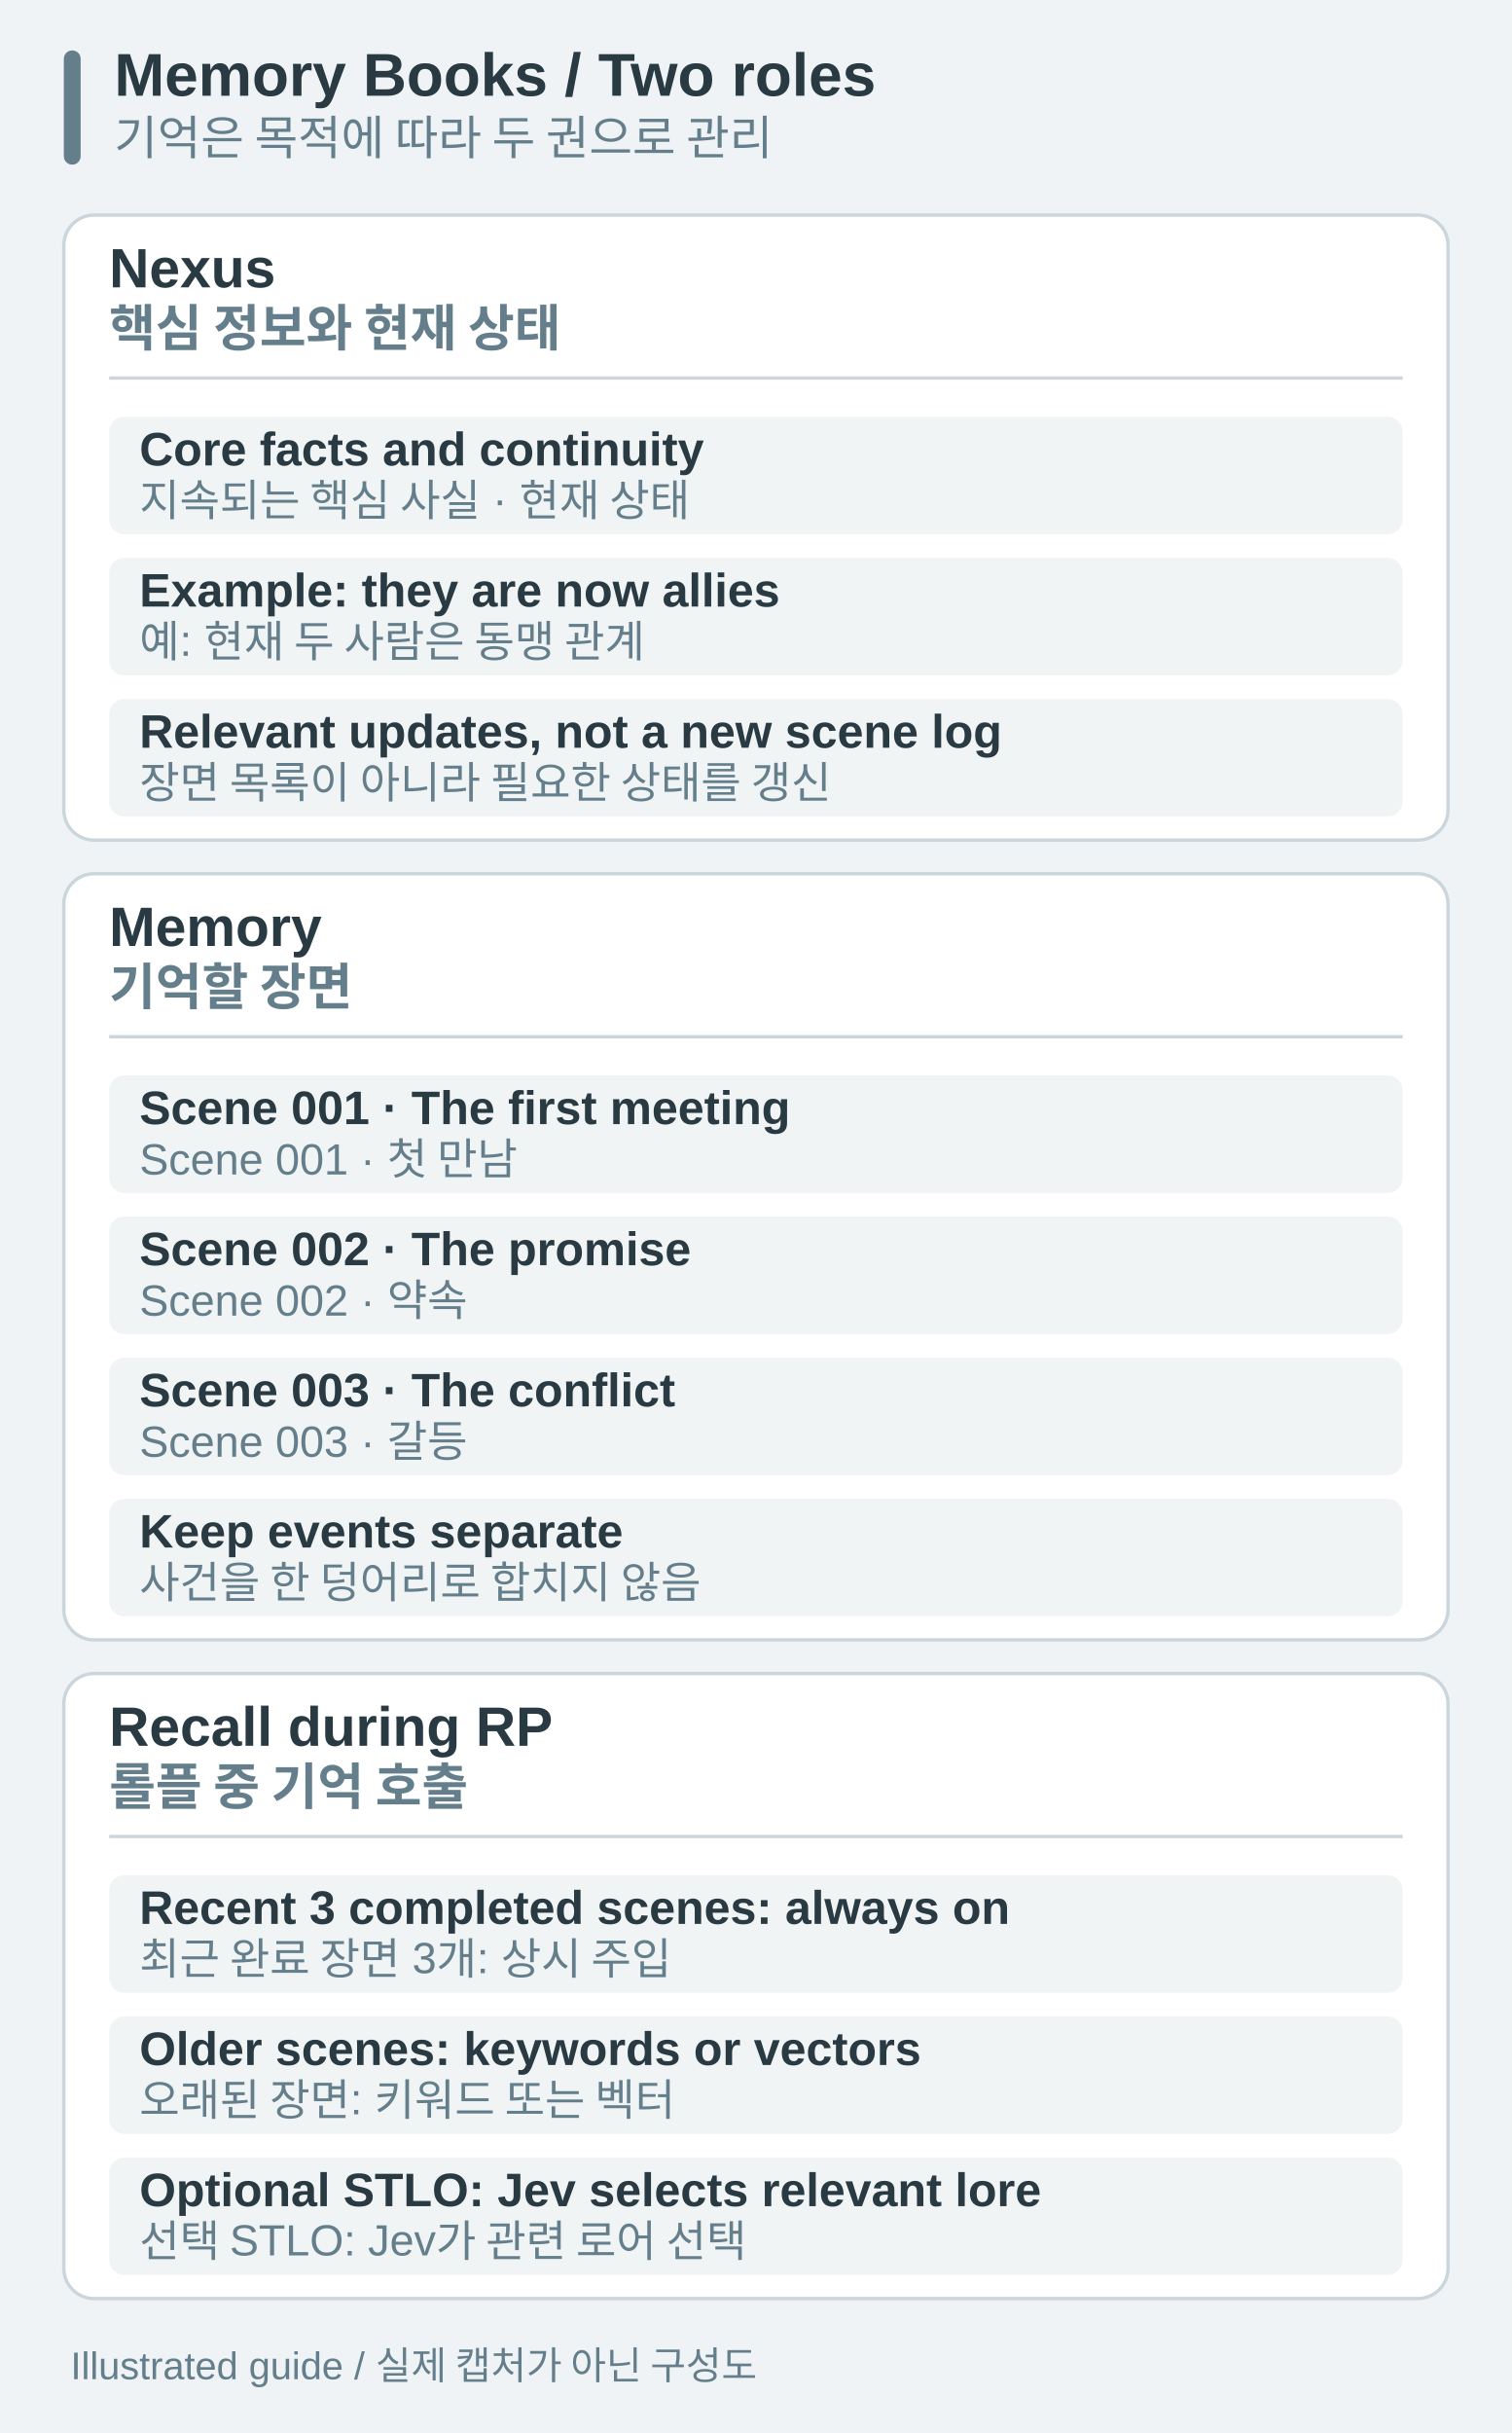
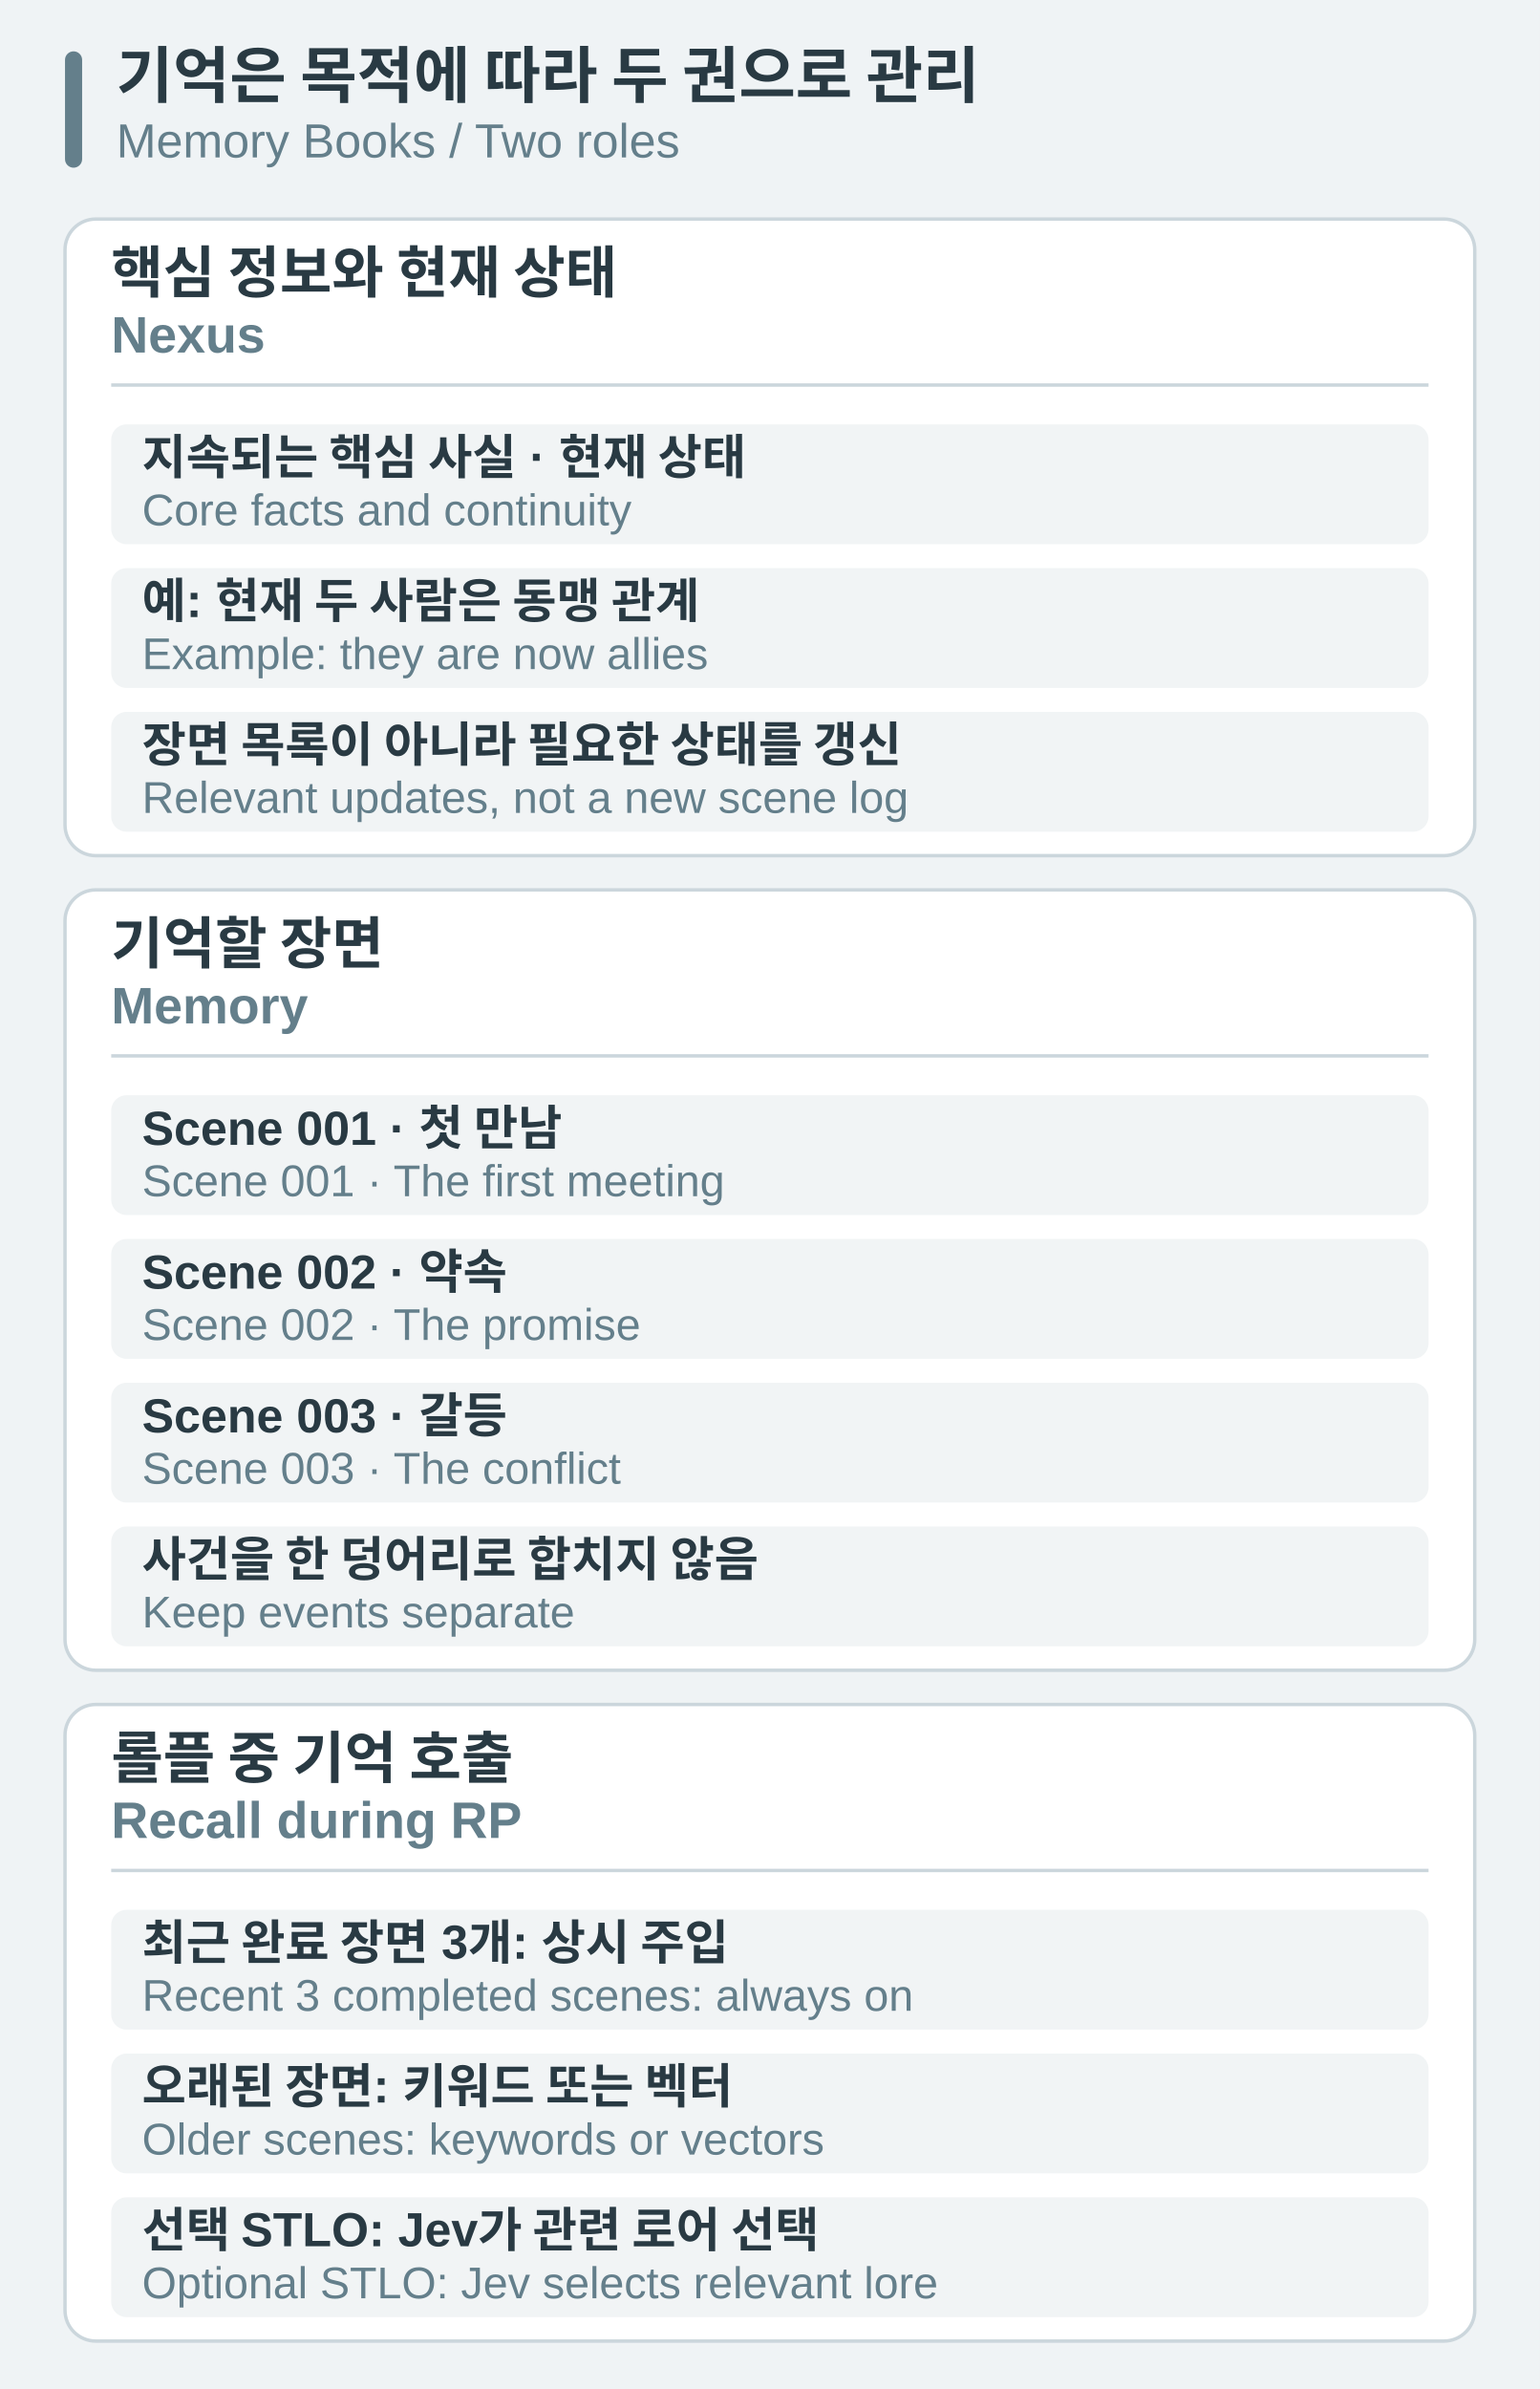
- <svg xmlns="http://www.w3.org/2000/svg" width="900" height="1448" viewBox="0 0 900 1448" font-family="Arial,'Noto Sans KR','Apple SD Gothic Neo','Malgun Gothic',sans-serif" role="img" aria-label="Memory Books / Two roles">
-   <rect width="900" height="1448" fill="#eff3f5" />
+ <svg xmlns="http://www.w3.org/2000/svg" width="900" height="1396" viewBox="0 0 900 1396" font-family="Arial,'Noto Sans KR','Apple SD Gothic Neo','Malgun Gothic',sans-serif" role="img" aria-label="Memory Books / Two roles">
+   <rect width="900" height="1396" fill="#eff3f5" />
  <rect x="38" y="30" width="10" height="68" rx="5" fill="#647f8b" />
-   <text x="68" y="57" font-size="36" fill="#293a43" font-weight="600">Memory Books / Two roles</text>
-   <text x="68" y="92" font-size="28" fill="#647f8b" font-weight="400">기억은 목적에 따라 두 권으로 관리</text>
+   <text x="68" y="57" font-size="36" fill="#293a43" font-weight="600">기억은 목적에 따라 두 권으로 관리</text>
+   <text x="68" y="92" font-size="28" fill="#647f8b" font-weight="400">Memory Books / Two roles</text>
  <rect x="38" y="128" width="824" height="372" rx="18" fill="#fff" stroke="#cbd6dc" stroke-width="2" />
-   <text x="65" y="171" font-size="33" fill="#293a43" font-weight="600">Nexus</text>
-   <text x="65" y="206" font-size="30" fill="#647f8b" font-weight="600">핵심 정보와 현재 상태</text>
+   <text x="65" y="171" font-size="33" fill="#293a43" font-weight="600">핵심 정보와 현재 상태</text>
+   <text x="65" y="206" font-size="30" fill="#647f8b" font-weight="600">Nexus</text>
  <path d="M65 225H835" stroke="#cbd6dc" stroke-width="2" />
  <rect x="65" y="248" width="770" height="70" rx="9" fill="#f1f4f5" />
-   <text x="83" y="277" font-size="28" fill="#293a43" font-weight="600">Core facts and continuity</text>
-   <text x="83" y="307" font-size="26" fill="#647f8b" font-weight="400">지속되는 핵심 사실 · 현재 상태</text>
+   <text x="83" y="277" font-size="28" fill="#293a43" font-weight="600">지속되는 핵심 사실 · 현재 상태</text>
+   <text x="83" y="307" font-size="26" fill="#647f8b" font-weight="400">Core facts and continuity</text>
  <rect x="65" y="332" width="770" height="70" rx="9" fill="#f1f4f5" />
-   <text x="83" y="361" font-size="28" fill="#293a43" font-weight="600">Example: they are now allies</text>
-   <text x="83" y="391" font-size="26" fill="#647f8b" font-weight="400">예: 현재 두 사람은 동맹 관계</text>
+   <text x="83" y="361" font-size="28" fill="#293a43" font-weight="600">예: 현재 두 사람은 동맹 관계</text>
+   <text x="83" y="391" font-size="26" fill="#647f8b" font-weight="400">Example: they are now allies</text>
  <rect x="65" y="416" width="770" height="70" rx="9" fill="#f1f4f5" />
-   <text x="83" y="445" font-size="28" fill="#293a43" font-weight="600">Relevant updates, not a new scene log</text>
-   <text x="83" y="475" font-size="26" fill="#647f8b" font-weight="400">장면 목록이 아니라 필요한 상태를 갱신</text>
+   <text x="83" y="445" font-size="28" fill="#293a43" font-weight="600">장면 목록이 아니라 필요한 상태를 갱신</text>
+   <text x="83" y="475" font-size="26" fill="#647f8b" font-weight="400">Relevant updates, not a new scene log</text>
  <rect x="38" y="520" width="824" height="456" rx="18" fill="#fff" stroke="#cbd6dc" stroke-width="2" />
-   <text x="65" y="563" font-size="33" fill="#293a43" font-weight="600">Memory</text>
-   <text x="65" y="598" font-size="30" fill="#647f8b" font-weight="600">기억할 장면</text>
+   <text x="65" y="563" font-size="33" fill="#293a43" font-weight="600">기억할 장면</text>
+   <text x="65" y="598" font-size="30" fill="#647f8b" font-weight="600">Memory</text>
  <path d="M65 617H835" stroke="#cbd6dc" stroke-width="2" />
  <rect x="65" y="640" width="770" height="70" rx="9" fill="#f1f4f5" />
-   <text x="83" y="669" font-size="28" fill="#293a43" font-weight="600">Scene 001 · The first meeting</text>
-   <text x="83" y="699" font-size="26" fill="#647f8b" font-weight="400">Scene 001 · 첫 만남</text>
+   <text x="83" y="669" font-size="28" fill="#293a43" font-weight="600">Scene 001 · 첫 만남</text>
+   <text x="83" y="699" font-size="26" fill="#647f8b" font-weight="400">Scene 001 · The first meeting</text>
  <rect x="65" y="724" width="770" height="70" rx="9" fill="#f1f4f5" />
-   <text x="83" y="753" font-size="28" fill="#293a43" font-weight="600">Scene 002 · The promise</text>
-   <text x="83" y="783" font-size="26" fill="#647f8b" font-weight="400">Scene 002 · 약속</text>
+   <text x="83" y="753" font-size="28" fill="#293a43" font-weight="600">Scene 002 · 약속</text>
+   <text x="83" y="783" font-size="26" fill="#647f8b" font-weight="400">Scene 002 · The promise</text>
  <rect x="65" y="808" width="770" height="70" rx="9" fill="#f1f4f5" />
-   <text x="83" y="837" font-size="28" fill="#293a43" font-weight="600">Scene 003 · The conflict</text>
-   <text x="83" y="867" font-size="26" fill="#647f8b" font-weight="400">Scene 003 · 갈등</text>
+   <text x="83" y="837" font-size="28" fill="#293a43" font-weight="600">Scene 003 · 갈등</text>
+   <text x="83" y="867" font-size="26" fill="#647f8b" font-weight="400">Scene 003 · The conflict</text>
  <rect x="65" y="892" width="770" height="70" rx="9" fill="#f1f4f5" />
-   <text x="83" y="921" font-size="28" fill="#293a43" font-weight="600">Keep events separate</text>
-   <text x="83" y="951" font-size="26" fill="#647f8b" font-weight="400">사건을 한 덩어리로 합치지 않음</text>
+   <text x="83" y="921" font-size="28" fill="#293a43" font-weight="600">사건을 한 덩어리로 합치지 않음</text>
+   <text x="83" y="951" font-size="26" fill="#647f8b" font-weight="400">Keep events separate</text>
  <rect x="38" y="996" width="824" height="372" rx="18" fill="#fff" stroke="#cbd6dc" stroke-width="2" />
-   <text x="65" y="1039" font-size="33" fill="#293a43" font-weight="600">Recall during RP</text>
-   <text x="65" y="1074" font-size="30" fill="#647f8b" font-weight="600">롤플 중 기억 호출</text>
+   <text x="65" y="1039" font-size="33" fill="#293a43" font-weight="600">롤플 중 기억 호출</text>
+   <text x="65" y="1074" font-size="30" fill="#647f8b" font-weight="600">Recall during RP</text>
  <path d="M65 1093H835" stroke="#cbd6dc" stroke-width="2" />
  <rect x="65" y="1116" width="770" height="70" rx="9" fill="#f1f4f5" />
-   <text x="83" y="1145" font-size="28" fill="#293a43" font-weight="600">Recent 3 completed scenes: always on</text>
-   <text x="83" y="1175" font-size="26" fill="#647f8b" font-weight="400">최근 완료 장면 3개: 상시 주입</text>
+   <text x="83" y="1145" font-size="28" fill="#293a43" font-weight="600">최근 완료 장면 3개: 상시 주입</text>
+   <text x="83" y="1175" font-size="26" fill="#647f8b" font-weight="400">Recent 3 completed scenes: always on</text>
  <rect x="65" y="1200" width="770" height="70" rx="9" fill="#f1f4f5" />
-   <text x="83" y="1229" font-size="28" fill="#293a43" font-weight="600">Older scenes: keywords or vectors</text>
-   <text x="83" y="1259" font-size="26" fill="#647f8b" font-weight="400">오래된 장면: 키워드 또는 벡터</text>
+   <text x="83" y="1229" font-size="28" fill="#293a43" font-weight="600">오래된 장면: 키워드 또는 벡터</text>
+   <text x="83" y="1259" font-size="26" fill="#647f8b" font-weight="400">Older scenes: keywords or vectors</text>
  <rect x="65" y="1284" width="770" height="70" rx="9" fill="#f1f4f5" />
-   <text x="83" y="1313" font-size="28" fill="#293a43" font-weight="600">Optional STLO: Jev selects relevant lore</text>
-   <text x="83" y="1343" font-size="26" fill="#647f8b" font-weight="400">선택 STLO: Jev가 관련 로어 선택</text>
-   <text x="42" y="1416" font-size="23" fill="#647f8b" font-weight="400">Illustrated guide / 실제 캡처가 아닌 구성도</text>
+   <text x="83" y="1313" font-size="28" fill="#293a43" font-weight="600">선택 STLO: Jev가 관련 로어 선택</text>
+   <text x="83" y="1343" font-size="26" fill="#647f8b" font-weight="400">Optional STLO: Jev selects relevant lore</text>
</svg>
